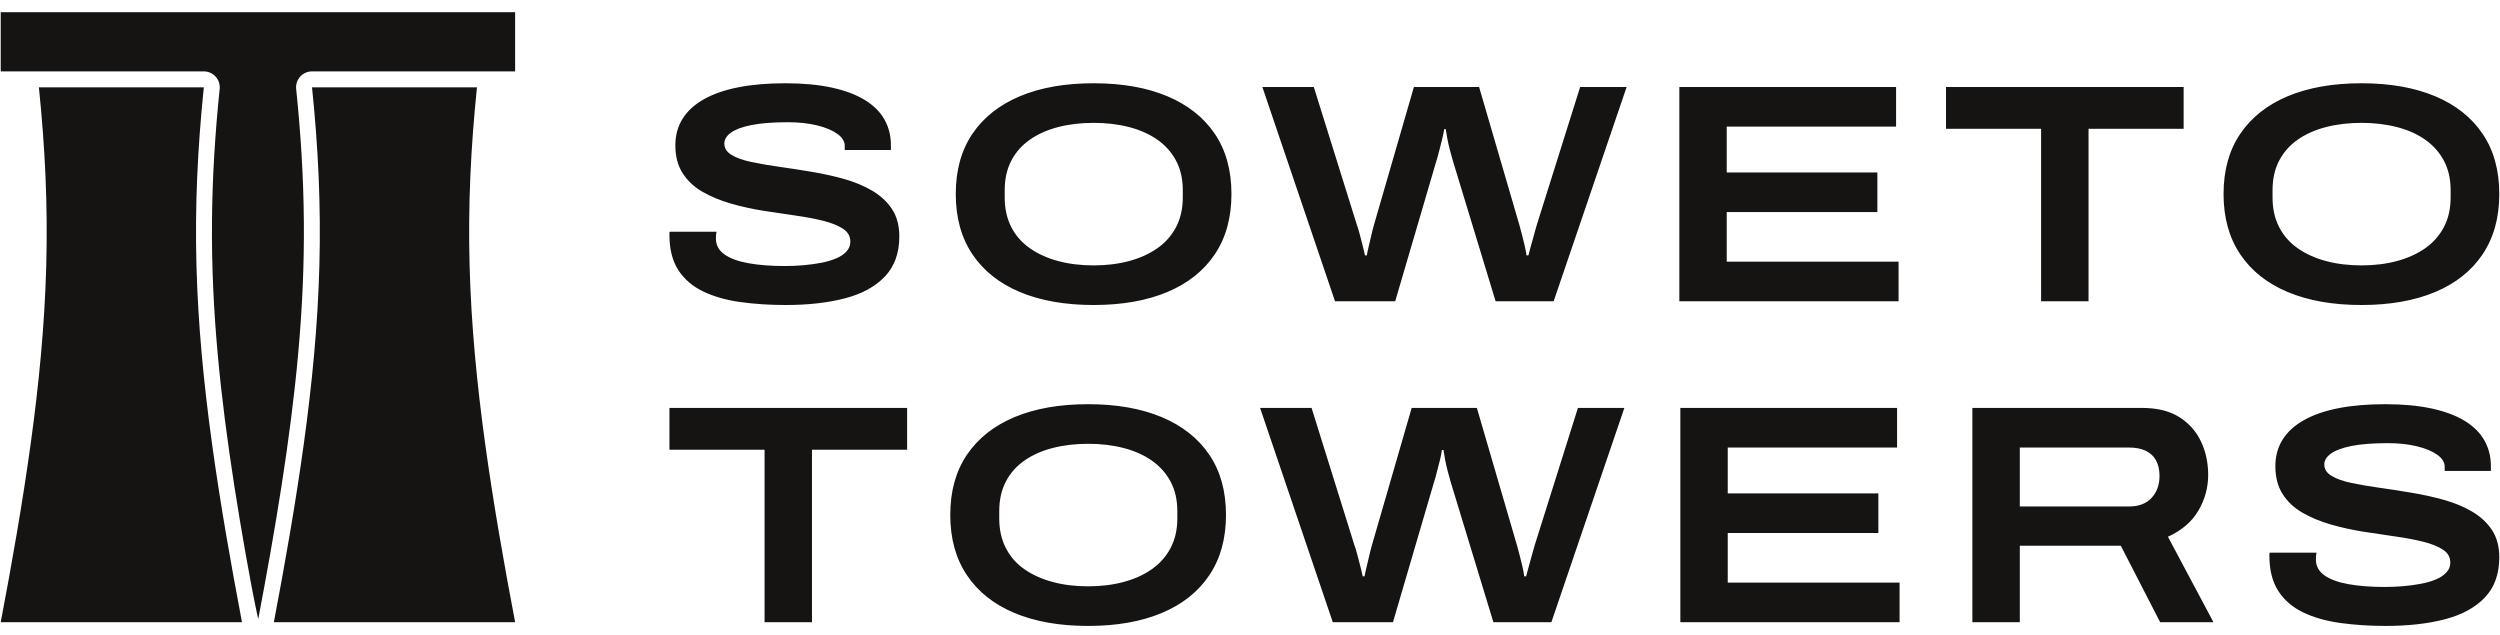
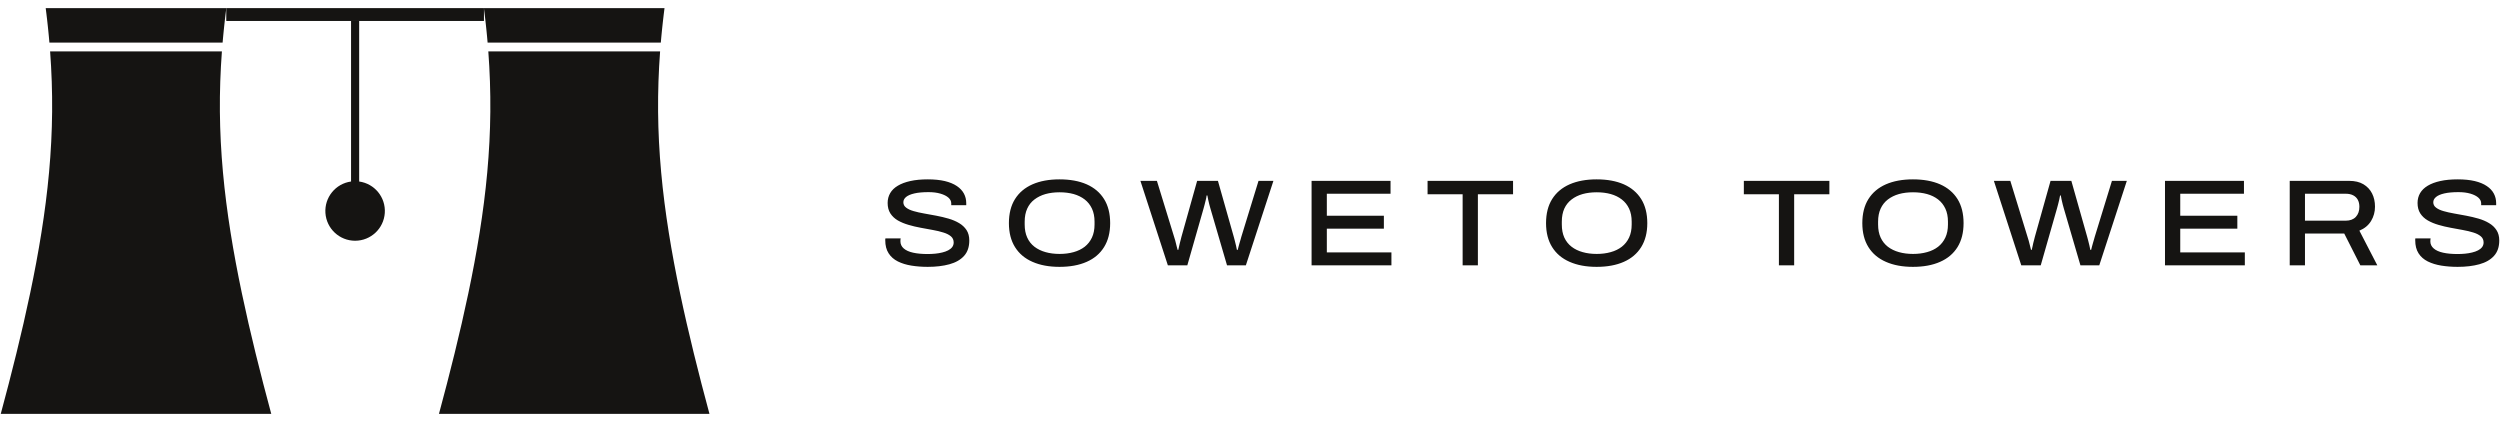
- <svg xmlns="http://www.w3.org/2000/svg" viewBox="0 -2.68 548.866 139.36" width="2195" height="557" role="img" aria-label="Soweto Towers">
+ <svg xmlns="http://www.w3.org/2000/svg" viewBox="0 -2.04 628.093 106.08" width="2512" height="424" role="img" aria-label="Soweto Towers">
  <g transform="translate(0 0)">
-     <path fill="#151412" d="M0 0 H113 V13 H68.383 A3.5 3.5 0 0 0 64.901 16.859 C65.402 21.71 65.806 26.555 66.093 31.395 C66.38 36.235 66.549 41.07 66.59 45.905 C66.631 50.739 66.543 55.573 66.332 60.41 C66.121 65.248 65.788 70.089 65.351 74.936 C64.915 79.783 64.375 84.636 63.756 89.495 C63.136 94.354 62.438 99.218 61.681 104.087 C60.923 108.956 60.108 113.83 59.25 118.706 C58.393 123.583 57.493 128.463 56.562 133.345 C55.507 128.463 54.607 123.583 53.75 118.706 C52.892 113.83 52.077 108.956 51.319 104.087 C50.562 99.218 49.864 94.354 49.244 89.495 C48.625 84.636 48.085 79.783 47.649 74.936 C47.212 70.089 46.879 65.248 46.668 60.41 C46.457 55.573 46.369 50.739 46.41 45.905 C46.451 41.07 46.62 36.235 46.907 31.395 C47.194 26.555 47.598 21.71 48.099 16.859 A3.5 3.5 0 0 0 44.617 13 H0Z" />
-     <path fill="#151412" d="M0 134 C1.244 127.472 2.435 120.944 3.544 114.417 C4.652 107.889 5.678 101.361 6.578 94.833 C7.477 88.306 8.249 81.778 8.837 75.25 C9.425 68.722 9.827 62.194 10.001 55.667 C10.174 49.139 10.118 42.611 9.837 36.083 C9.557 29.556 9.056 23.028 8.383 16.5 L44.617 16.5 C43.944 23.028 43.443 29.556 43.163 36.083 C42.882 42.611 42.826 49.139 42.999 55.667 C43.173 62.194 43.575 68.722 44.163 75.25 C44.751 81.778 45.523 88.306 46.422 94.833 C47.322 101.361 48.348 107.889 49.456 114.417 C50.565 120.944 51.756 127.472 53 134 Z" />
-     <path fill="#151412" d="M60 134 C61.244 127.472 62.435 120.944 63.544 114.417 C64.652 107.889 65.678 101.361 66.578 94.833 C67.477 88.306 68.249 81.778 68.837 75.25 C69.425 68.722 69.827 62.194 70.001 55.667 C70.174 49.139 70.118 42.611 69.837 36.083 C69.557 29.556 69.056 23.028 68.383 16.5 L104.617 16.5 C103.944 23.028 103.443 29.556 103.163 36.083 C102.882 42.611 102.826 49.139 102.999 55.667 C103.173 62.194 103.575 68.722 104.163 75.25 C104.751 81.778 105.523 88.306 106.422 94.833 C107.322 101.361 108.348 107.889 109.456 114.417 C110.565 120.944 111.756 127.472 113 134 Z" />
+     <path fill="#151412" d="M0 102 C1.367 96.938 2.683 91.876 3.925 86.813 C5.168 81.751 6.337 76.689 7.399 71.627 C8.462 66.564 9.418 61.502 10.223 56.44 C11.029 51.378 11.684 46.316 12.144 41.253 C12.604 36.191 12.868 31.129 12.913 26.067 C12.958 21.004 12.784 15.942 12.407 10.88 L55.593 10.88 C55.216 15.942 55.042 21.004 55.087 26.067 C55.132 31.129 55.396 36.191 55.856 41.253 C56.316 46.316 56.971 51.378 57.777 56.44 C58.582 61.502 59.538 66.564 60.601 71.627 C61.663 76.689 62.832 81.751 64.075 86.813 C65.317 91.876 66.633 96.938 68 102 Z" />
+     <path fill="#151412" d="M110.16 102 C111.527 96.938 112.843 91.876 114.085 86.813 C115.328 81.751 116.497 76.689 117.559 71.627 C118.622 66.564 119.578 61.502 120.383 56.44 C121.189 51.378 121.844 46.316 122.304 41.253 C122.764 36.191 123.028 31.129 123.073 26.067 C123.118 21.004 122.944 15.942 122.567 10.88 L165.753 10.88 C165.376 15.942 165.202 21.004 165.247 26.067 C165.292 31.129 165.556 36.191 166.016 41.253 C166.476 46.316 167.131 51.378 167.937 56.44 C168.742 61.502 169.698 66.564 170.761 71.627 C171.823 76.689 172.992 81.751 174.235 86.813 C175.477 91.876 176.793 96.938 178.16 102 Z" />
+     <path fill="#151412" d="M12.229 8.67 C12.188 8.188 12.145 7.707 12.1 7.225 C12.055 6.743 12.008 6.262 11.96 5.78 C11.911 5.298 11.861 4.817 11.809 4.335 C11.758 3.853 11.704 3.372 11.649 2.89 C11.594 2.408 11.537 1.927 11.479 1.445 C11.421 0.963 11.361 0.482 11.299 0 L56.701 0 C56.639 0.482 56.579 0.963 56.521 1.445 C56.463 1.927 56.406 2.408 56.351 2.89 C56.296 3.372 56.242 3.853 56.191 4.335 C56.139 4.817 56.089 5.298 56.04 5.78 C55.992 6.262 55.945 6.743 55.9 7.225 C55.855 7.707 55.812 8.188 55.771 8.67 Z" />
+     <path fill="#151412" d="M122.389 8.67 C122.348 8.188 122.305 7.707 122.26 7.225 C122.215 6.743 122.168 6.262 122.12 5.78 C122.071 5.298 122.021 4.817 121.969 4.335 C121.918 3.853 121.864 3.372 121.809 2.89 C121.754 2.408 121.697 1.927 121.639 1.445 C121.581 0.963 121.521 0.482 121.459 0 L166.861 0 C166.799 0.482 166.739 0.963 166.681 1.445 C166.623 1.927 166.566 2.408 166.511 2.89 C166.456 3.372 166.402 3.853 166.351 4.335 C166.299 4.817 166.249 5.298 166.2 5.78 C166.152 6.262 166.105 6.743 166.06 7.225 C166.015 7.707 165.972 8.188 165.931 8.67 Z" />
+     <path fill="#151412" d="M56.691 0 H121.469 V3.23 H56.691 Z" />
+     <path fill="#151412" d="M88.06 3.22 H90.1 V43.59 A7.48 7.48 0 1 1 88.06 43.59 Z" />
  </g>
-   <g transform="translate(142.858 63.5)">
-     <path fill="#151412" d="M29.6 0.82Q24.25 0.82 19.59 0.17Q14.94 -0.48 11.44 -2.16Q7.95 -3.84 5.99 -6.85Q4.04 -9.87 4.04 -14.59Q4.04 -14.73 4.04 -14.94Q4.04 -15.14 4.11 -15.28H14.39Q14.32 -15 14.28 -14.63Q14.25 -14.25 14.25 -13.77Q14.25 -11.65 16.1 -10.31Q17.95 -8.98 21.38 -8.36Q24.8 -7.74 29.39 -7.74Q31.38 -7.74 33.4 -7.91Q35.42 -8.08 37.27 -8.43Q39.12 -8.77 40.59 -9.39Q42.07 -10 42.92 -10.93Q43.78 -11.85 43.78 -13.09Q43.78 -14.87 42.17 -15.93Q40.56 -16.99 37.82 -17.68Q35.08 -18.36 31.65 -18.84Q28.23 -19.32 24.56 -19.9Q20.9 -20.49 17.47 -21.48Q14.05 -22.47 11.3 -24.05Q8.56 -25.62 6.95 -28.12Q5.34 -30.63 5.34 -34.26Q5.34 -37.55 6.92 -40.08Q8.5 -42.62 11.58 -44.36Q14.66 -46.11 19.15 -47Q23.64 -47.89 29.46 -47.89Q35.35 -47.89 39.74 -46.93Q44.12 -45.97 47 -44.19Q49.88 -42.41 51.28 -39.91Q52.69 -37.41 52.69 -34.33V-33.23H42.55V-34.12Q42.55 -35.63 40.9 -36.79Q39.26 -37.96 36.45 -38.64Q33.64 -39.33 30.08 -39.33Q25.14 -39.33 22.06 -38.71Q18.98 -38.09 17.54 -37.03Q16.1 -35.97 16.1 -34.67Q16.1 -33.09 17.71 -32.13Q19.32 -31.17 22.06 -30.59Q24.8 -30.01 28.23 -29.53Q31.65 -29.05 35.32 -28.43Q38.98 -27.82 42.41 -26.86Q45.84 -25.9 48.58 -24.29Q51.32 -22.68 52.93 -20.25Q54.54 -17.81 54.54 -14.25Q54.54 -8.77 51.38 -5.45Q48.23 -2.12 42.62 -0.65Q37 0.82 29.6 0.82Z M97.22 0.82Q87.83 0.82 81.05 -2.02Q74.27 -4.86 70.6 -10.31Q66.94 -15.76 66.94 -23.57Q66.94 -31.38 70.6 -36.79Q74.27 -42.2 81.05 -45.05Q87.83 -47.89 97.22 -47.89Q106.61 -47.89 113.39 -45.05Q120.17 -42.2 123.84 -36.79Q127.5 -31.38 127.5 -23.57Q127.5 -15.76 123.84 -10.31Q120.17 -4.86 113.39 -2.02Q106.61 0.82 97.22 0.82ZM97.22 -7.88Q101.47 -7.88 105.03 -8.84Q108.59 -9.8 111.23 -11.65Q113.87 -13.5 115.34 -16.31Q116.81 -19.12 116.81 -22.81V-24.39Q116.81 -28.09 115.34 -30.87Q113.87 -33.64 111.23 -35.49Q108.59 -37.34 105.03 -38.26Q101.47 -39.19 97.22 -39.19Q92.97 -39.19 89.41 -38.26Q85.85 -37.34 83.21 -35.49Q80.57 -33.64 79.13 -30.87Q77.69 -28.09 77.69 -24.39V-22.81Q77.69 -19.12 79.13 -16.31Q80.57 -13.5 83.21 -11.65Q85.85 -9.8 89.41 -8.84Q92.97 -7.88 97.22 -7.88Z M150.25 0 134.29 -47.07H145.59L155.05 -16.79Q155.32 -16.1 155.63 -14.9Q155.94 -13.7 156.28 -12.4Q156.62 -11.1 156.83 -10.07H157.24Q157.37 -10.89 157.61 -11.85Q157.85 -12.81 158.06 -13.77Q158.27 -14.73 158.47 -15.52Q158.68 -16.31 158.81 -16.79L167.58 -47.07H181.9L190.74 -16.79Q190.95 -16.1 191.25 -14.9Q191.56 -13.7 191.87 -12.4Q192.18 -11.1 192.32 -10.07H192.73Q192.93 -10.83 193.17 -11.75Q193.41 -12.67 193.69 -13.6Q193.96 -14.52 194.17 -15.35Q194.37 -16.17 194.58 -16.79L204.1 -47.07H214.31L198.28 0H185.53L176.15 -30.83Q175.87 -31.79 175.53 -33.06Q175.19 -34.33 174.95 -35.59Q174.71 -36.86 174.57 -37.82H174.23Q174.09 -36.79 173.75 -35.46Q173.41 -34.12 173.1 -32.89Q172.79 -31.65 172.52 -30.83L163.47 0Z M225.89 0V-47.07H273.5V-38.37H236.3V-28.3H269.39V-19.59H236.3V-8.7H274.05V0Z M305.36 0V-37.89H284.47V-47.07H336.67V-37.89H315.78V0Z M375.73 0.82Q366.34 0.82 359.56 -2.02Q352.77 -4.86 349.11 -10.31Q345.44 -15.76 345.44 -23.57Q345.44 -31.38 349.11 -36.79Q352.77 -42.2 359.56 -45.05Q366.34 -47.89 375.73 -47.89Q385.11 -47.89 391.9 -45.05Q398.68 -42.2 402.34 -36.79Q406.01 -31.38 406.01 -23.57Q406.01 -15.76 402.34 -10.31Q398.68 -4.86 391.9 -2.02Q385.11 0.82 375.73 0.82ZM375.73 -7.88Q379.97 -7.88 383.54 -8.84Q387.1 -9.8 389.74 -11.65Q392.37 -13.5 393.85 -16.31Q395.32 -19.12 395.32 -22.81V-24.39Q395.32 -28.09 393.85 -30.87Q392.37 -33.64 389.74 -35.49Q387.1 -37.34 383.54 -38.26Q379.97 -39.19 375.73 -39.19Q371.48 -39.19 367.92 -38.26Q364.35 -37.34 361.72 -35.49Q359.08 -33.64 357.64 -30.87Q356.2 -28.09 356.2 -24.39V-22.81Q356.2 -19.12 357.64 -16.31Q359.08 -13.5 361.72 -11.65Q364.35 -9.8 367.92 -8.84Q371.48 -7.88 375.73 -7.88Z" />
-   </g>
-   <g transform="translate(145.119 134)">
-     <path fill="#151412" d="M22.68 0V-37.89H1.78V-47.07H53.99V-37.89H33.09V0Z M93.75 0.82Q84.37 0.82 77.58 -2.02Q70.8 -4.86 67.14 -10.31Q63.47 -15.76 63.47 -23.57Q63.47 -31.38 67.14 -36.79Q70.8 -42.2 77.58 -45.05Q84.37 -47.89 93.75 -47.89Q103.14 -47.89 109.92 -45.05Q116.71 -42.2 120.37 -36.79Q124.04 -31.38 124.04 -23.57Q124.04 -15.76 120.37 -10.31Q116.71 -4.86 109.92 -2.02Q103.14 0.82 93.75 0.82ZM93.75 -7.88Q98 -7.88 101.56 -8.84Q105.13 -9.8 107.76 -11.65Q110.4 -13.5 111.88 -16.31Q113.35 -19.12 113.35 -22.81V-24.39Q113.35 -28.09 111.88 -30.87Q110.4 -33.64 107.76 -35.49Q105.13 -37.34 101.56 -38.26Q98 -39.19 93.75 -39.19Q89.51 -39.19 85.94 -38.26Q82.38 -37.34 79.74 -35.49Q77.1 -33.64 75.67 -30.87Q74.23 -28.09 74.23 -24.39V-22.81Q74.23 -19.12 75.67 -16.31Q77.1 -13.5 79.74 -11.65Q82.38 -9.8 85.94 -8.84Q89.51 -7.88 93.75 -7.88Z M147.5 0 131.53 -47.07H142.84L152.29 -16.79Q152.57 -16.1 152.87 -14.9Q153.18 -13.7 153.52 -12.4Q153.87 -11.1 154.07 -10.07H154.48Q154.62 -10.89 154.86 -11.85Q155.1 -12.81 155.31 -13.77Q155.51 -14.73 155.72 -15.52Q155.92 -16.31 156.06 -16.79L164.83 -47.07H179.15L187.99 -16.79Q188.19 -16.1 188.5 -14.9Q188.81 -13.7 189.12 -12.4Q189.43 -11.1 189.56 -10.07H189.97Q190.18 -10.83 190.42 -11.75Q190.66 -12.67 190.93 -13.6Q191.21 -14.52 191.41 -15.35Q191.62 -16.17 191.82 -16.79L201.35 -47.07H211.55L195.52 0H182.78L173.39 -30.83Q173.12 -31.79 172.78 -33.06Q172.43 -34.33 172.19 -35.59Q171.95 -36.86 171.82 -37.82H171.47Q171.34 -36.79 171 -35.46Q170.65 -34.12 170.34 -32.89Q170.04 -31.65 169.76 -30.83L160.72 0Z M223.85 0V-47.07H271.46V-38.37H234.26V-28.3H267.35V-19.59H234.26V-8.7H272.01V0Z M288 0V-47.07H325.27Q330.27 -47.07 333.46 -45.05Q336.65 -43.03 338.22 -39.7Q339.8 -36.38 339.8 -32.34Q339.8 -28.16 337.64 -24.49Q335.48 -20.83 330.96 -18.77L340.96 0H329.25L320.61 -16.79H298.42V0ZM298.42 -25.42H322.4Q325.62 -25.42 327.36 -27.3Q329.11 -29.19 329.11 -32.13Q329.11 -34.12 328.36 -35.52Q327.6 -36.93 326.1 -37.65Q324.59 -38.37 322.4 -38.37H298.42Z M378.81 0.82Q373.47 0.82 368.81 0.17Q364.15 -0.48 360.65 -2.16Q357.16 -3.84 355.21 -6.85Q353.25 -9.87 353.25 -14.59Q353.25 -14.73 353.25 -14.94Q353.25 -15.14 353.32 -15.28H363.6Q363.53 -15 363.5 -14.63Q363.46 -14.25 363.46 -13.77Q363.46 -11.65 365.31 -10.31Q367.16 -8.98 370.59 -8.36Q374.01 -7.74 378.6 -7.74Q380.59 -7.74 382.61 -7.91Q384.63 -8.08 386.48 -8.43Q388.33 -8.77 389.81 -9.39Q391.28 -10 392.13 -10.93Q392.99 -11.85 392.99 -13.09Q392.99 -14.87 391.38 -15.93Q389.77 -16.99 387.03 -17.68Q384.29 -18.36 380.86 -18.84Q377.44 -19.32 373.77 -19.9Q370.11 -20.49 366.68 -21.48Q363.26 -22.47 360.52 -24.05Q357.78 -25.62 356.17 -28.12Q354.56 -30.63 354.56 -34.26Q354.56 -37.55 356.13 -40.08Q357.71 -42.62 360.79 -44.36Q363.87 -46.11 368.36 -47Q372.85 -47.89 378.67 -47.89Q384.56 -47.89 388.95 -46.93Q393.33 -45.97 396.21 -44.19Q399.09 -42.41 400.49 -39.91Q401.9 -37.41 401.9 -34.33V-33.23H391.76V-34.12Q391.76 -35.63 390.11 -36.79Q388.47 -37.96 385.66 -38.64Q382.85 -39.33 379.29 -39.33Q374.36 -39.33 371.27 -38.71Q368.19 -38.09 366.75 -37.03Q365.31 -35.97 365.31 -34.67Q365.31 -33.09 366.92 -32.13Q368.53 -31.17 371.27 -30.59Q374.01 -30.01 377.44 -29.53Q380.86 -29.05 384.53 -28.43Q388.2 -27.82 391.62 -26.86Q395.05 -25.9 397.79 -24.29Q400.53 -22.68 402.14 -20.25Q403.75 -17.81 403.75 -14.25Q403.75 -8.77 400.6 -5.45Q397.44 -2.12 391.83 -0.65Q386.21 0.82 378.81 0.82Z" />
+   <g transform="translate(220.535 64.668) scale(1.3)">
+     <path fill="#151412" d="M9.61 0.29Q7.95 0.29 6.46 0.05Q4.97 -0.19 3.83 -0.76Q2.69 -1.33 2.05 -2.33Q1.4 -3.33 1.4 -4.85Q1.4 -4.95 1.4 -5.04Q1.4 -5.14 1.43 -5.21H4.38Q4.35 -5.11 4.34 -4.97Q4.33 -4.83 4.33 -4.66Q4.33 -3.83 4.97 -3.27Q5.61 -2.71 6.79 -2.45Q7.97 -2.19 9.59 -2.19Q10.32 -2.19 11.05 -2.26Q11.78 -2.33 12.42 -2.49Q13.06 -2.64 13.56 -2.9Q14.06 -3.16 14.35 -3.54Q14.63 -3.93 14.63 -4.42Q14.63 -5.16 14.1 -5.61Q13.56 -6.07 12.64 -6.35Q11.73 -6.64 10.6 -6.84Q9.47 -7.04 8.26 -7.27Q7.04 -7.49 5.9 -7.83Q4.76 -8.16 3.84 -8.68Q2.93 -9.21 2.39 -10.04Q1.86 -10.87 1.86 -12.06Q1.86 -13.13 2.36 -13.98Q2.85 -14.82 3.83 -15.4Q4.81 -15.99 6.26 -16.31Q7.71 -16.63 9.63 -16.63Q11.51 -16.63 12.92 -16.3Q14.32 -15.96 15.24 -15.34Q16.15 -14.73 16.61 -13.88Q17.06 -13.04 17.06 -12.01V-11.63H14.16V-11.99Q14.16 -12.61 13.61 -13.1Q13.06 -13.58 12.07 -13.87Q11.09 -14.16 9.78 -14.16Q8.11 -14.16 7.03 -13.91Q5.95 -13.66 5.42 -13.22Q4.9 -12.78 4.9 -12.2Q4.9 -11.56 5.44 -11.16Q5.97 -10.75 6.88 -10.49Q7.78 -10.23 8.92 -10.03Q10.06 -9.83 11.28 -9.6Q12.49 -9.37 13.63 -9.04Q14.77 -8.71 15.68 -8.17Q16.58 -7.64 17.12 -6.82Q17.65 -6 17.65 -4.81Q17.65 -2.95 16.64 -1.83Q15.63 -0.71 13.81 -0.21Q11.99 0.29 9.61 0.29Z M35.09 0.29Q32.07 0.29 29.87 -0.68Q27.67 -1.64 26.49 -3.53Q25.31 -5.42 25.31 -8.16Q25.31 -10.94 26.49 -12.82Q27.67 -14.7 29.87 -15.67Q32.07 -16.63 35.09 -16.63Q38.16 -16.63 40.35 -15.67Q42.54 -14.7 43.71 -12.82Q44.89 -10.94 44.89 -8.16Q44.89 -5.42 43.71 -3.53Q42.54 -1.64 40.35 -0.68Q38.16 0.29 35.09 0.29ZM35.11 -2.21Q36.59 -2.21 37.83 -2.56Q39.06 -2.9 39.97 -3.6Q40.87 -4.31 41.37 -5.38Q41.87 -6.45 41.87 -7.9V-8.45Q41.87 -9.9 41.37 -10.97Q40.87 -12.04 39.97 -12.74Q39.06 -13.44 37.83 -13.79Q36.59 -14.13 35.11 -14.13Q33.62 -14.13 32.39 -13.79Q31.17 -13.44 30.25 -12.74Q29.33 -12.04 28.85 -10.97Q28.36 -9.9 28.36 -8.45V-7.9Q28.36 -6.45 28.85 -5.38Q29.33 -4.31 30.25 -3.6Q31.17 -2.9 32.39 -2.56Q33.62 -2.21 35.11 -2.21Z M56.05 0 50.74 -16.34H53.93L57.26 -5.5Q57.36 -5.23 57.48 -4.78Q57.6 -4.33 57.71 -3.85Q57.83 -3.38 57.93 -3H58.07Q58.14 -3.28 58.21 -3.63Q58.29 -3.97 58.37 -4.33Q58.45 -4.69 58.54 -4.98Q58.62 -5.28 58.67 -5.5L61.71 -16.34H65.73L68.8 -5.5Q68.87 -5.23 68.99 -4.78Q69.11 -4.33 69.22 -3.85Q69.32 -3.38 69.4 -3H69.56Q69.63 -3.28 69.72 -3.63Q69.8 -3.97 69.91 -4.32Q70.01 -4.66 70.1 -4.96Q70.18 -5.26 70.25 -5.5L73.58 -16.34H76.46L71.13 0H67.49L64.28 -10.99Q64.19 -11.3 64.07 -11.75Q63.95 -12.2 63.85 -12.68Q63.76 -13.16 63.69 -13.51H63.54Q63.5 -13.13 63.38 -12.66Q63.26 -12.18 63.15 -11.73Q63.04 -11.28 62.95 -10.99L59.81 0Z M83.84 0V-16.34H99.11V-13.85H86.79V-9.59H97.82V-7.09H86.79V-2.5H99.28V0Z M113.05 0V-13.75H106.27V-16.34H122.8V-13.75H116V0Z M138.96 0.29Q135.94 0.29 133.74 -0.68Q131.54 -1.64 130.36 -3.53Q129.18 -5.42 129.18 -8.16Q129.18 -10.94 130.36 -12.82Q131.54 -14.7 133.74 -15.67Q135.94 -16.63 138.96 -16.63Q142.03 -16.63 144.22 -15.67Q146.4 -14.7 147.58 -12.82Q148.76 -10.94 148.76 -8.16Q148.76 -5.42 147.58 -3.53Q146.4 -1.64 144.22 -0.68Q142.03 0.29 138.96 0.29ZM138.98 -2.21Q140.46 -2.21 141.69 -2.56Q142.93 -2.9 143.83 -3.6Q144.74 -4.31 145.24 -5.38Q145.74 -6.45 145.74 -7.9V-8.45Q145.74 -9.9 145.24 -10.97Q144.74 -12.04 143.83 -12.74Q142.93 -13.44 141.69 -13.79Q140.46 -14.13 138.98 -14.13Q137.48 -14.13 136.26 -13.79Q135.03 -13.44 134.12 -12.74Q133.2 -12.04 132.71 -10.97Q132.23 -9.9 132.23 -8.45V-7.9Q132.23 -6.45 132.71 -5.38Q133.2 -4.31 134.12 -3.6Q135.03 -2.9 136.26 -2.56Q137.48 -2.21 138.98 -2.21Z M174.21 0V-13.75H167.43V-16.34H183.97V-13.75H177.16V0Z M200.12 0.29Q197.1 0.29 194.9 -0.68Q192.7 -1.64 191.52 -3.53Q190.34 -5.42 190.34 -8.16Q190.34 -10.94 191.52 -12.82Q192.7 -14.7 194.9 -15.67Q197.1 -16.63 200.12 -16.63Q203.19 -16.63 205.38 -15.67Q207.57 -14.7 208.75 -12.82Q209.92 -10.94 209.92 -8.16Q209.92 -5.42 208.75 -3.53Q207.57 -1.64 205.38 -0.68Q203.19 0.29 200.12 0.29ZM200.15 -2.21Q201.62 -2.21 202.86 -2.56Q204.1 -2.9 205 -3.6Q205.9 -4.31 206.4 -5.38Q206.9 -6.45 206.9 -7.9V-8.45Q206.9 -9.9 206.4 -10.97Q205.9 -12.04 205 -12.74Q204.1 -13.44 202.86 -13.79Q201.62 -14.13 200.15 -14.13Q198.65 -14.13 197.42 -13.79Q196.2 -13.44 195.28 -12.74Q194.37 -12.04 193.88 -10.97Q193.39 -9.9 193.39 -8.45V-7.9Q193.39 -6.45 193.88 -5.38Q194.37 -4.31 195.28 -3.6Q196.2 -2.9 197.42 -2.56Q198.65 -2.21 200.15 -2.21Z M221.08 0 215.78 -16.34H218.96L222.29 -5.5Q222.39 -5.23 222.51 -4.78Q222.63 -4.33 222.75 -3.85Q222.87 -3.38 222.96 -3H223.1Q223.17 -3.28 223.25 -3.63Q223.32 -3.97 223.4 -4.33Q223.48 -4.69 223.57 -4.98Q223.65 -5.28 223.7 -5.5L226.74 -16.34H230.76L233.83 -5.5Q233.9 -5.23 234.02 -4.78Q234.14 -4.33 234.25 -3.85Q234.36 -3.38 234.43 -3H234.59Q234.67 -3.28 234.75 -3.63Q234.83 -3.97 234.94 -4.32Q235.05 -4.66 235.13 -4.96Q235.21 -5.26 235.28 -5.5L238.61 -16.34H241.49L236.16 0H232.52L229.31 -10.99Q229.22 -11.3 229.1 -11.75Q228.98 -12.2 228.88 -12.68Q228.79 -13.16 228.72 -13.51H228.58Q228.53 -13.13 228.41 -12.66Q228.29 -12.18 228.18 -11.73Q228.08 -11.28 227.98 -10.99L224.84 0Z M248.87 0V-16.34H264.14V-13.85H251.82V-9.59H262.86V-7.09H251.82V-2.5H264.31V0Z M272.99 0V-16.34H284.46Q286.15 -16.34 287.25 -15.68Q288.36 -15.01 288.92 -13.89Q289.48 -12.78 289.48 -11.35Q289.48 -9.83 288.72 -8.58Q287.96 -7.33 286.46 -6.71L289.93 0H286.65L283.53 -6.16H275.94V0ZM275.94 -8.64H283.82Q285.08 -8.64 285.77 -9.37Q286.46 -10.11 286.46 -11.32Q286.46 -12.11 286.16 -12.67Q285.86 -13.23 285.27 -13.54Q284.67 -13.85 283.82 -13.85H275.94Z M305.46 0.29Q303.8 0.29 302.31 0.05Q300.83 -0.19 299.68 -0.76Q298.54 -1.33 297.9 -2.33Q297.26 -3.33 297.26 -4.85Q297.26 -4.95 297.26 -5.04Q297.26 -5.14 297.28 -5.21H300.23Q300.21 -5.11 300.2 -4.97Q300.18 -4.83 300.18 -4.66Q300.18 -3.83 300.83 -3.27Q301.47 -2.71 302.65 -2.45Q303.82 -2.19 305.44 -2.19Q306.18 -2.19 306.9 -2.26Q307.63 -2.33 308.27 -2.49Q308.91 -2.64 309.41 -2.9Q309.91 -3.16 310.2 -3.54Q310.48 -3.93 310.48 -4.42Q310.48 -5.16 309.95 -5.61Q309.41 -6.07 308.5 -6.35Q307.58 -6.64 306.45 -6.84Q305.32 -7.04 304.11 -7.27Q302.9 -7.49 301.75 -7.83Q300.61 -8.16 299.7 -8.68Q298.78 -9.21 298.24 -10.04Q297.71 -10.87 297.71 -12.06Q297.71 -13.13 298.21 -13.98Q298.71 -14.82 299.68 -15.4Q300.66 -15.99 302.11 -16.31Q303.56 -16.63 305.49 -16.63Q307.37 -16.63 308.77 -16.3Q310.18 -15.96 311.09 -15.34Q312.01 -14.73 312.46 -13.88Q312.91 -13.04 312.91 -12.01V-11.63H310.01V-11.99Q310.01 -12.61 309.46 -13.1Q308.91 -13.58 307.93 -13.87Q306.94 -14.16 305.63 -14.16Q303.97 -14.16 302.88 -13.91Q301.8 -13.66 301.28 -13.22Q300.75 -12.78 300.75 -12.2Q300.75 -11.56 301.29 -11.16Q301.82 -10.75 302.73 -10.49Q303.63 -10.23 304.77 -10.03Q305.92 -9.83 307.13 -9.6Q308.34 -9.37 309.49 -9.04Q310.63 -8.71 311.53 -8.17Q312.44 -7.64 312.97 -6.82Q313.51 -6 313.51 -4.81Q313.51 -2.95 312.49 -1.83Q311.48 -0.71 309.66 -0.21Q307.84 0.29 305.46 0.29Z" />
  </g>
</svg>
